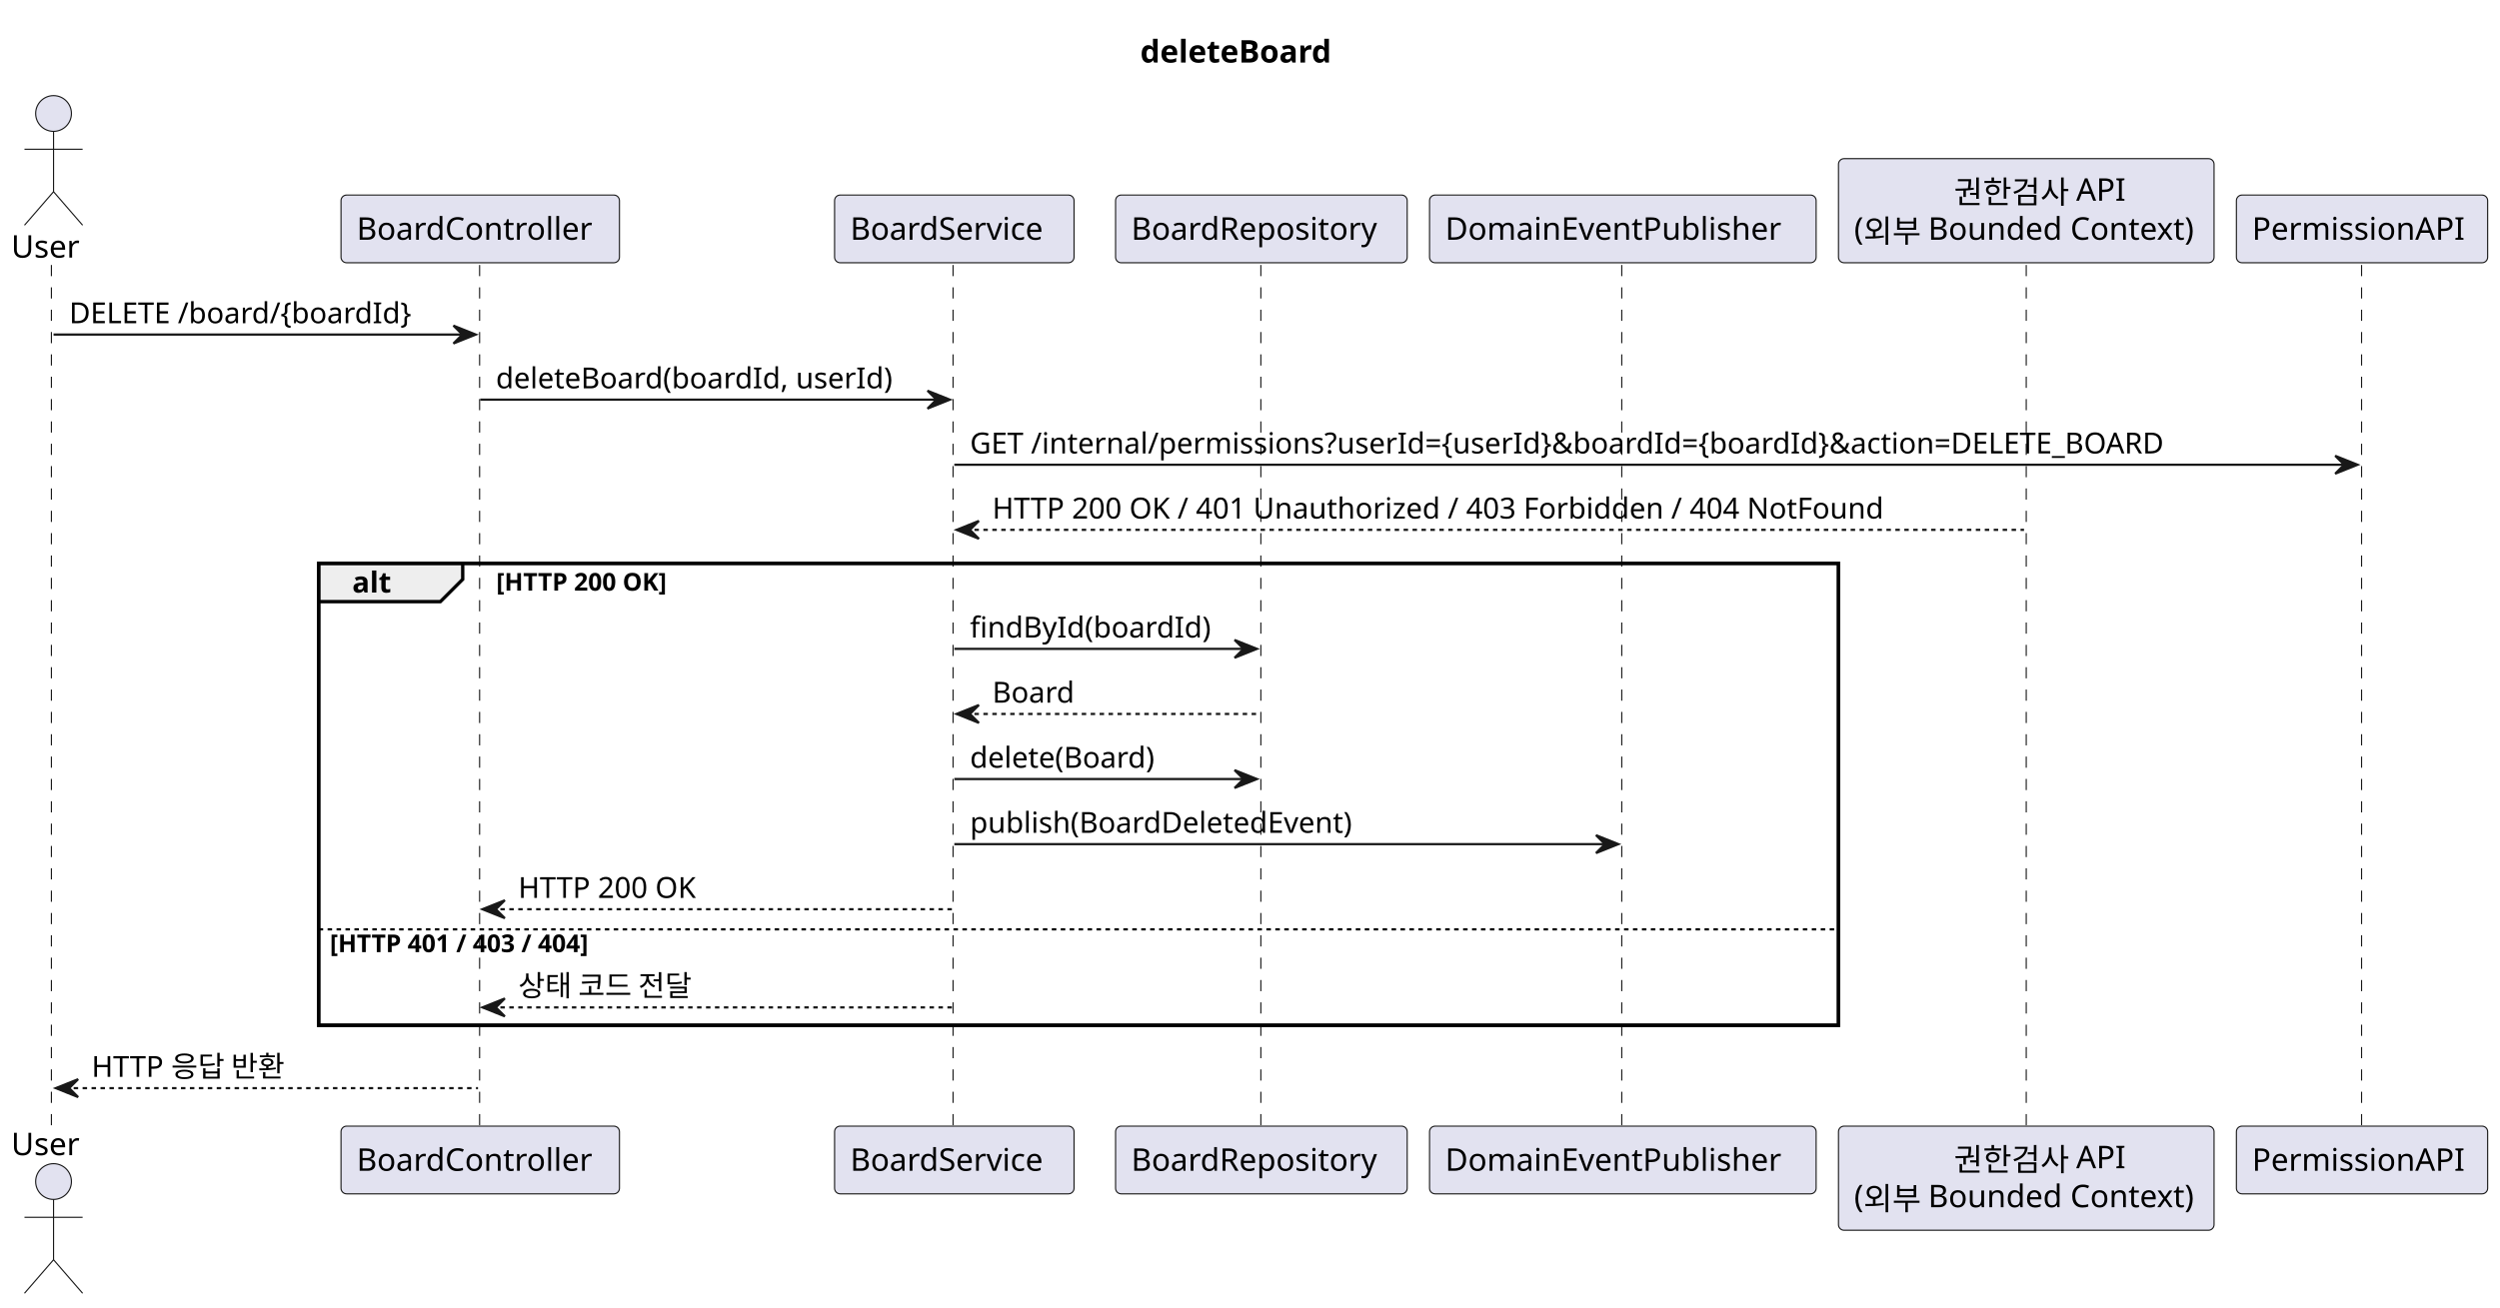
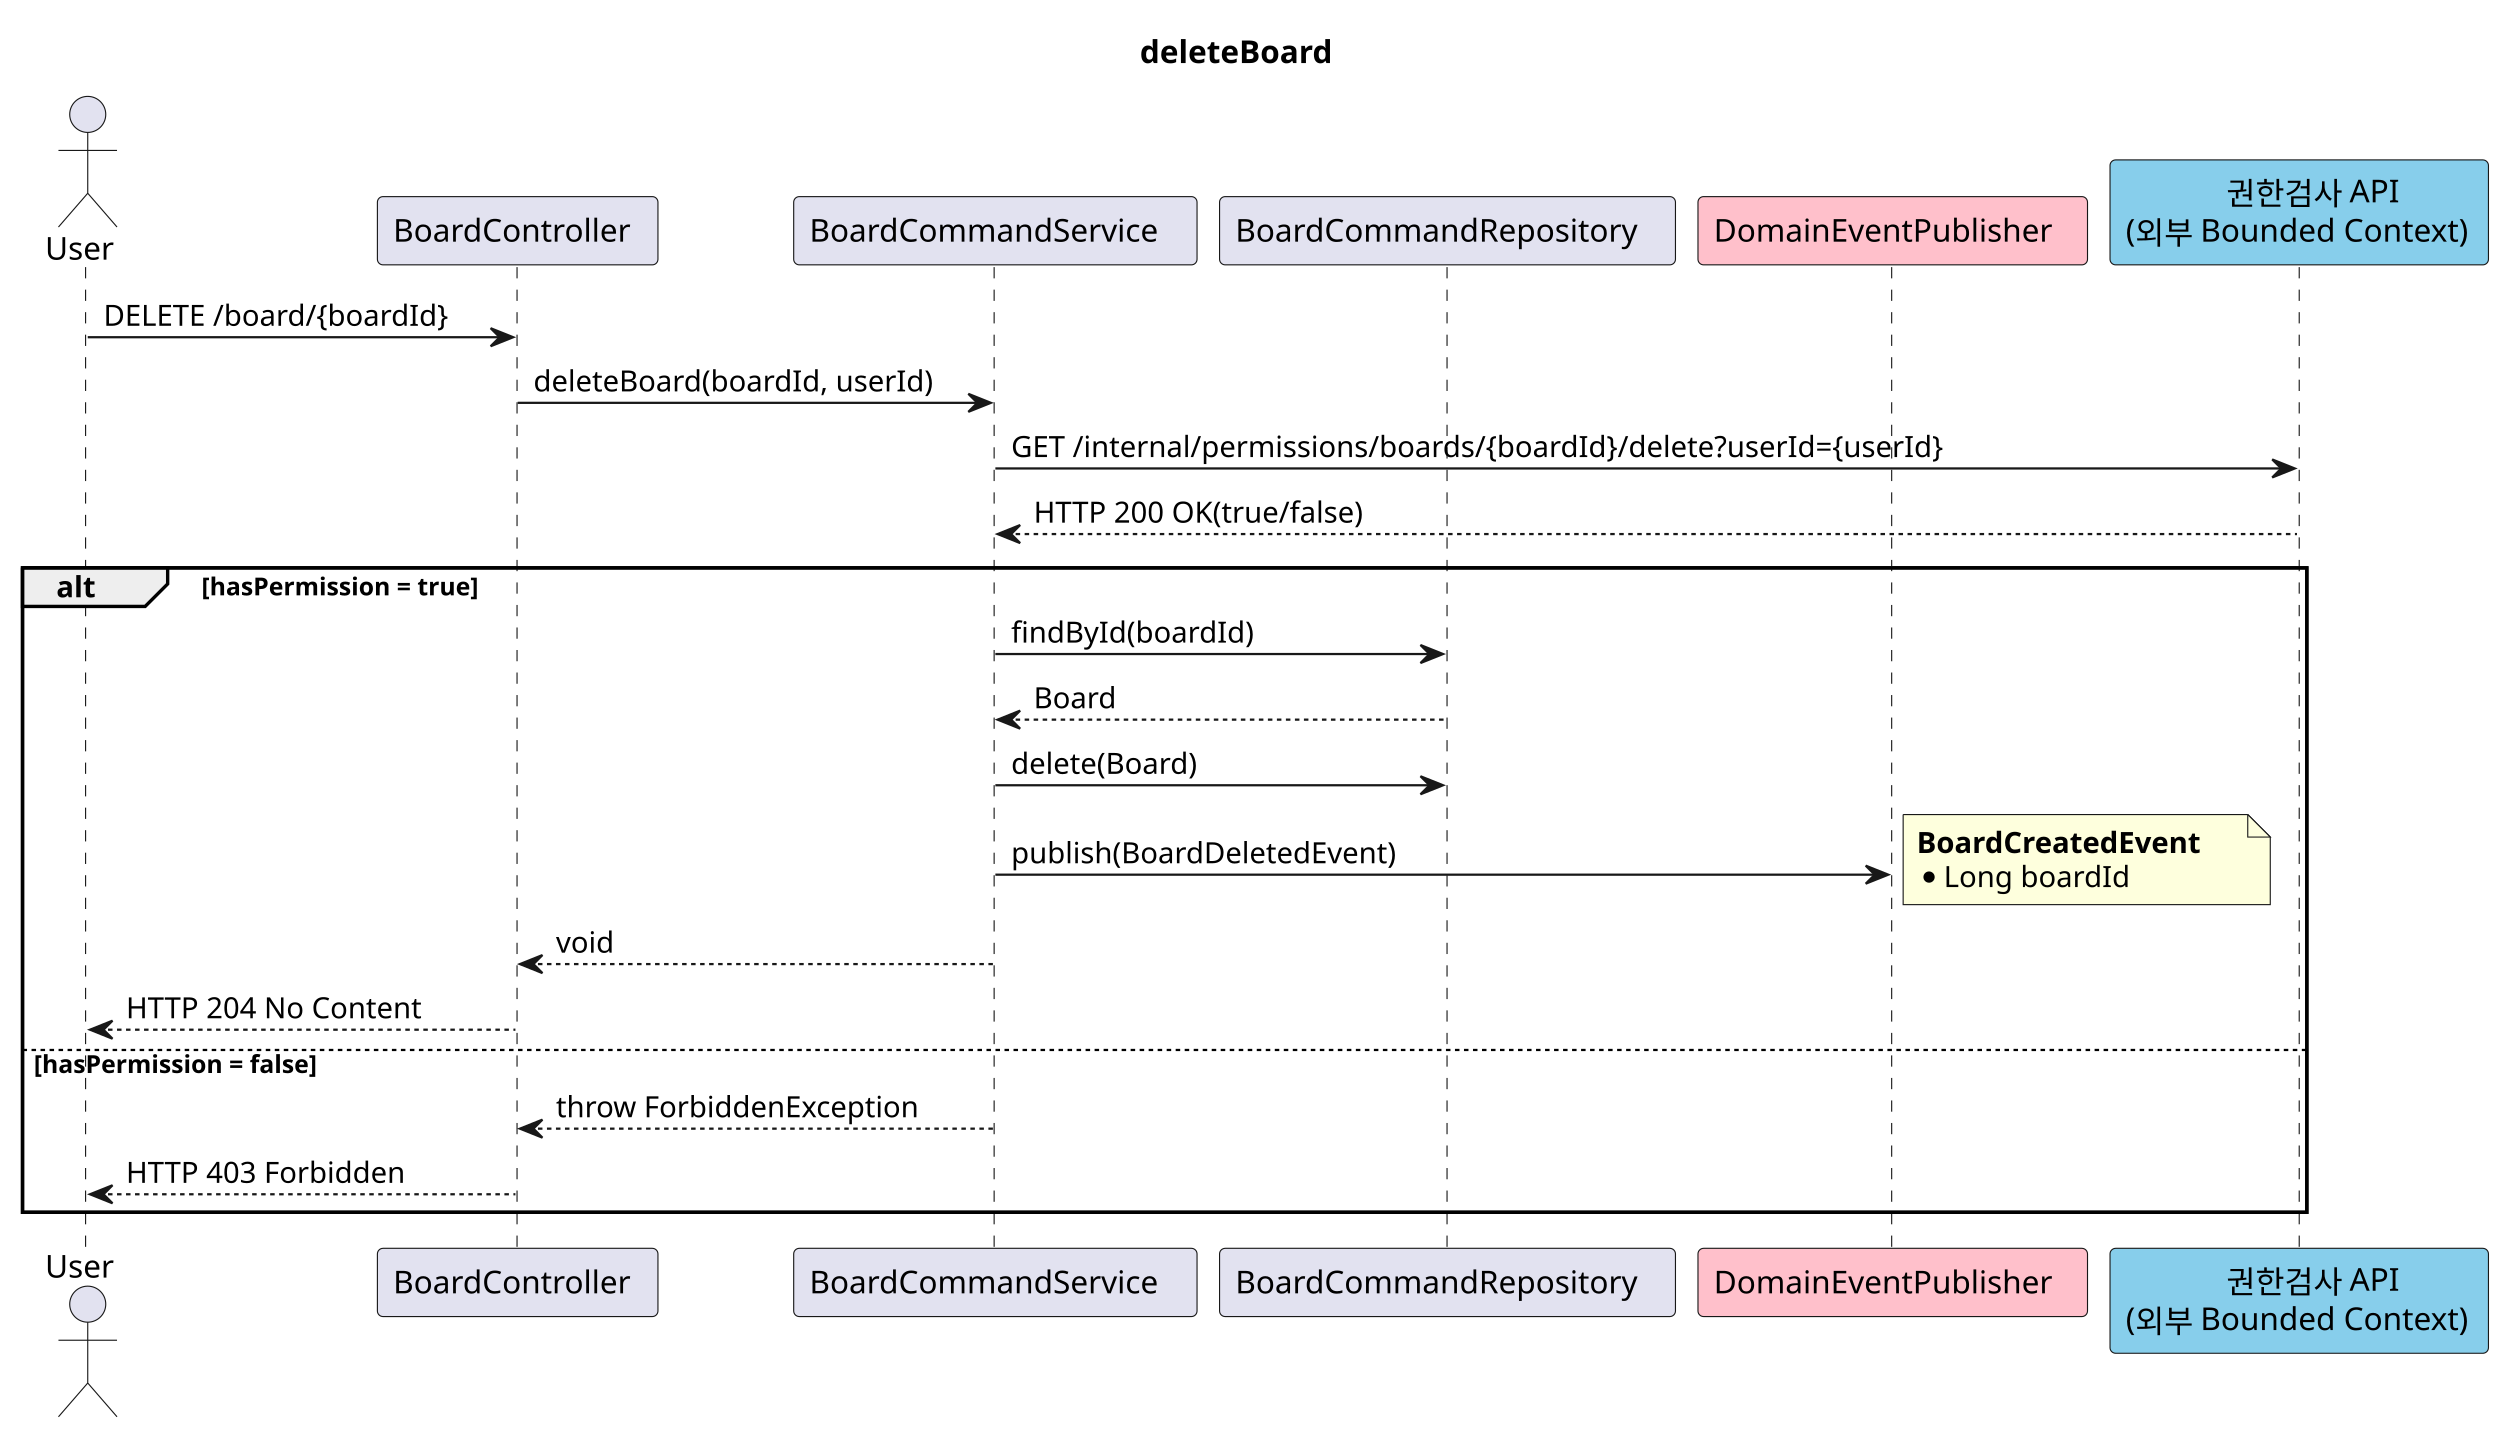
- <svg xmlns="http://www.w3.org/2000/svg" contentStyleType="text/css" data-diagram-type="SEQUENCE" height="585px" preserveAspectRatio="none" style="width:1118px;height:585px;background:#FFFFFF;" version="1.1" viewBox="0 0 1118 585" width="1118px" zoomAndPan="magnify">
+ <svg xmlns="http://www.w3.org/2000/svg" contentStyleType="text/css" data-diagram-type="SEQUENCE" height="636px" preserveAspectRatio="none" style="width:1110px;height:636px;background:#FFFFFF;" version="1.1" viewBox="0 0 1110 636" width="1110px" zoomAndPan="magnify">
  <defs />
  <g>
-     <text fill="#000000" font-family="sans-serif" font-size="14" font-weight="bold" lengthAdjust="spacing" textLength="96.66" x="510.131" y="27.995">deleteBoard</text>
-     <rect fill="none" height="206.734" style="stroke:#000000;stroke-width:1.5;" width="679.933" x="142.565" y="252.125" />
+     <text fill="#000000" font-family="sans-serif" font-size="14" font-weight="bold" lengthAdjust="spacing" textLength="96.66" x="506.107" y="27.995">deleteBoard</text>
+     <rect fill="none" height="286.133" style="stroke:#000000;stroke-width:1.5;" width="1014.227" x="10" y="252.125" />
    <g>
-       <rect fill="#000000" fill-opacity="0" height="386.398" width="8" x="19.955" y="118.594" />
-       <line style="stroke:#181818;stroke-width:0.5;stroke-dasharray:5.0,5.0;" x1="23" x2="23" y1="118.594" y2="504.992" />
+       <rect fill="#000000" fill-opacity="0" height="436.664" width="8" x="34.955" y="118.594" />
+       <line style="stroke:#181818;stroke-width:0.5;stroke-dasharray:5.0,5.0;" x1="38" x2="38" y1="118.594" y2="555.258" />
    </g>
    <g>
-       <rect fill="#000000" fill-opacity="0" height="386.398" width="8" x="210.848" y="118.594" />
-       <line style="stroke:#181818;stroke-width:0.5;stroke-dasharray:5.0,5.0;" x1="214.565" x2="214.565" y1="118.594" y2="504.992" />
+       <rect fill="#000000" fill-opacity="0" height="436.664" width="8" x="225.848" y="118.594" />
+       <line style="stroke:#181818;stroke-width:0.5;stroke-dasharray:5.0,5.0;" x1="229.565" x2="229.565" y1="118.594" y2="555.258" />
    </g>
    <g>
-       <rect fill="#000000" fill-opacity="0" height="386.398" width="8" x="422.941" y="118.594" />
-       <line style="stroke:#181818;stroke-width:0.5;stroke-dasharray:5.0,5.0;" x1="426.375" x2="426.375" y1="118.594" y2="504.992" />
+       <rect fill="#000000" fill-opacity="0" height="436.664" width="8" x="437.941" y="118.594" />
+       <line style="stroke:#181818;stroke-width:0.5;stroke-dasharray:5.0,5.0;" x1="441.397" x2="441.397" y1="118.594" y2="555.258" />
    </g>
    <g>
-       <rect fill="#000000" fill-opacity="0" height="386.398" width="8" x="560.317" y="118.594" />
-       <line style="stroke:#181818;stroke-width:0.5;stroke-dasharray:5.0,5.0;" x1="564.085" x2="564.085" y1="118.594" y2="504.992" />
+       <rect fill="#000000" fill-opacity="0" height="436.664" width="8" x="638.695" y="118.594" />
+       <line style="stroke:#181818;stroke-width:0.5;stroke-dasharray:5.0,5.0;" x1="642.485" x2="642.485" y1="118.594" y2="555.258" />
    </g>
    <g>
-       <rect fill="#000000" fill-opacity="0" height="386.398" width="8" x="722.023" y="118.594" />
-       <line style="stroke:#181818;stroke-width:0.5;stroke-dasharray:5.0,5.0;" x1="725.549" x2="725.549" y1="118.594" y2="504.992" />
+       <rect fill="#000000" fill-opacity="0" height="436.664" width="8" x="836.379" y="118.594" />
+       <line style="stroke:#181818;stroke-width:0.5;stroke-dasharray:5.0,5.0;" x1="839.904" x2="839.904" y1="118.594" y2="555.258" />
    </g>
    <g>
-       <rect fill="#000000" fill-opacity="0" height="386.398" width="8" x="902.508" y="118.594" />
-       <line style="stroke:#181818;stroke-width:0.5;stroke-dasharray:5.0,5.0;" x1="906.498" x2="906.498" y1="118.594" y2="504.992" />
-     </g>
-     <g>
-       <rect fill="#000000" fill-opacity="0" height="386.398" width="8" x="1052.72" y="118.594" />
-       <line style="stroke:#181818;stroke-width:0.5;stroke-dasharray:5.0,5.0;" x1="1056.519" x2="1056.519" y1="118.594" y2="504.992" />
+       <rect fill="#000000" fill-opacity="0" height="436.664" width="8" x="1016.864" y="118.594" />
+       <line style="stroke:#181818;stroke-width:0.5;stroke-dasharray:5.0,5.0;" x1="1020.854" x2="1020.854" y1="118.594" y2="555.258" />
    </g>
    <g class="participant participant-head" data-participant="User">
-       <text fill="#000000" font-family="sans-serif" font-size="14" lengthAdjust="spacing" textLength="31.91" x="5" y="115.292">User</text>
-       <ellipse cx="23.955" cy="50.797" fill="#E2E2F0" rx="8" ry="8" style="stroke:#181818;stroke-width:0.5;" />
-       <path d="M23.955,58.797 L23.955,85.797 M10.955,66.797 L36.955,66.797 M23.955,85.797 L10.955,100.797 M23.955,85.797 L36.955,100.797" fill="none" style="stroke:#181818;stroke-width:0.5;" />
+       <text fill="#000000" font-family="sans-serif" font-size="14" lengthAdjust="spacing" textLength="31.91" x="20" y="115.292">User</text>
+       <ellipse cx="38.955" cy="50.797" fill="#E2E2F0" rx="8" ry="8" style="stroke:#181818;stroke-width:0.5;" />
+       <path d="M38.955,58.797 L38.955,85.797 M25.955,66.797 L51.955,66.797 M38.955,85.797 L25.955,100.797 M38.955,85.797 L51.955,100.797" fill="none" style="stroke:#181818;stroke-width:0.5;" />
    </g>
    <g class="participant participant-tail" data-participant="User">
-       <text fill="#000000" font-family="sans-serif" font-size="14" lengthAdjust="spacing" textLength="31.91" x="5" y="516.987">User</text>
-       <ellipse cx="23.955" cy="528.789" fill="#E2E2F0" rx="8" ry="8" style="stroke:#181818;stroke-width:0.5;" />
-       <path d="M23.955,536.789 L23.955,563.789 M10.955,544.789 L36.955,544.789 M23.955,563.789 L10.955,578.789 M23.955,563.789 L36.955,578.789" fill="none" style="stroke:#181818;stroke-width:0.5;" />
+       <text fill="#000000" font-family="sans-serif" font-size="14" lengthAdjust="spacing" textLength="31.91" x="20" y="567.253">User</text>
+       <ellipse cx="38.955" cy="579.055" fill="#E2E2F0" rx="8" ry="8" style="stroke:#181818;stroke-width:0.5;" />
+       <path d="M38.955,587.055 L38.955,614.055 M25.955,595.055 L51.955,595.055 M38.955,614.055 L25.955,629.055 M38.955,614.055 L51.955,629.055" fill="none" style="stroke:#181818;stroke-width:0.5;" />
    </g>
    <g class="participant participant-head" data-participant="BoardController">
-       <rect fill="#E2E2F0" height="30.297" rx="2.5" ry="2.5" style="stroke:#181818;stroke-width:0.5;" width="124.564" x="152.565" y="87.297" />
-       <text fill="#000000" font-family="sans-serif" font-size="14" lengthAdjust="spacing" textLength="110.564" x="159.565" y="107.292">BoardController</text>
+       <rect fill="#E2E2F0" height="30.297" rx="2.5" ry="2.5" style="stroke:#181818;stroke-width:0.5;" width="124.564" x="167.565" y="87.297" />
+       <text fill="#000000" font-family="sans-serif" font-size="14" lengthAdjust="spacing" textLength="110.564" x="174.565" y="107.292">BoardController</text>
    </g>
    <g class="participant participant-tail" data-participant="BoardController">
-       <rect fill="#E2E2F0" height="30.297" rx="2.5" ry="2.5" style="stroke:#181818;stroke-width:0.5;" width="124.564" x="152.565" y="503.992" />
-       <text fill="#000000" font-family="sans-serif" font-size="14" lengthAdjust="spacing" textLength="110.564" x="159.565" y="523.987">BoardController</text>
+       <rect fill="#E2E2F0" height="30.297" rx="2.5" ry="2.5" style="stroke:#181818;stroke-width:0.5;" width="124.564" x="167.565" y="554.258" />
+       <text fill="#000000" font-family="sans-serif" font-size="14" lengthAdjust="spacing" textLength="110.564" x="174.565" y="574.253">BoardController</text>
    </g>
-     <g class="participant participant-head" data-participant="BoardService">
-       <rect fill="#E2E2F0" height="30.297" rx="2.5" ry="2.5" style="stroke:#181818;stroke-width:0.5;" width="107.133" x="373.375" y="87.297" />
-       <text fill="#000000" font-family="sans-serif" font-size="14" lengthAdjust="spacing" textLength="93.133" x="380.375" y="107.292">BoardService</text>
+     <g class="participant participant-head" data-participant="BoardCommandService">
+       <rect fill="#E2E2F0" height="30.297" rx="2.5" ry="2.5" style="stroke:#181818;stroke-width:0.5;" width="179.088" x="352.397" y="87.297" />
+       <text fill="#000000" font-family="sans-serif" font-size="14" lengthAdjust="spacing" textLength="165.088" x="359.397" y="107.292">BoardCommandService</text>
    </g>
-     <g class="participant participant-tail" data-participant="BoardService">
-       <rect fill="#E2E2F0" height="30.297" rx="2.5" ry="2.5" style="stroke:#181818;stroke-width:0.5;" width="107.133" x="373.375" y="503.992" />
-       <text fill="#000000" font-family="sans-serif" font-size="14" lengthAdjust="spacing" textLength="93.133" x="380.375" y="523.987">BoardService</text>
+     <g class="participant participant-tail" data-participant="BoardCommandService">
+       <rect fill="#E2E2F0" height="30.297" rx="2.5" ry="2.5" style="stroke:#181818;stroke-width:0.5;" width="179.088" x="352.397" y="554.258" />
+       <text fill="#000000" font-family="sans-serif" font-size="14" lengthAdjust="spacing" textLength="165.088" x="359.397" y="574.253">BoardCommandService</text>
    </g>
-     <g class="participant participant-head" data-participant="BoardRepository">
-       <rect fill="#E2E2F0" height="30.297" rx="2.5" ry="2.5" style="stroke:#181818;stroke-width:0.5;" width="130.464" x="499.085" y="87.297" />
-       <text fill="#000000" font-family="sans-serif" font-size="14" lengthAdjust="spacing" textLength="116.464" x="506.085" y="107.292">BoardRepository</text>
+     <g class="participant participant-head" data-participant="BoardCommandRepository">
+       <rect fill="#E2E2F0" height="30.297" rx="2.5" ry="2.5" style="stroke:#181818;stroke-width:0.5;" width="202.419" x="541.485" y="87.297" />
+       <text fill="#000000" font-family="sans-serif" font-size="14" lengthAdjust="spacing" textLength="188.419" x="548.485" y="107.292">BoardCommandRepository</text>
    </g>
-     <g class="participant participant-tail" data-participant="BoardRepository">
-       <rect fill="#E2E2F0" height="30.297" rx="2.5" ry="2.5" style="stroke:#181818;stroke-width:0.5;" width="130.464" x="499.085" y="503.992" />
-       <text fill="#000000" font-family="sans-serif" font-size="14" lengthAdjust="spacing" textLength="116.464" x="506.085" y="523.987">BoardRepository</text>
+     <g class="participant participant-tail" data-participant="BoardCommandRepository">
+       <rect fill="#E2E2F0" height="30.297" rx="2.5" ry="2.5" style="stroke:#181818;stroke-width:0.5;" width="202.419" x="541.485" y="554.258" />
+       <text fill="#000000" font-family="sans-serif" font-size="14" lengthAdjust="spacing" textLength="188.419" x="548.485" y="574.253">BoardCommandRepository</text>
    </g>
    <g class="participant participant-head" data-participant="DomainEventPublisher">
-       <rect fill="#E2E2F0" height="30.297" rx="2.5" ry="2.5" style="stroke:#181818;stroke-width:0.5;" width="172.949" x="639.549" y="87.297" />
-       <text fill="#000000" font-family="sans-serif" font-size="14" lengthAdjust="spacing" textLength="158.949" x="646.549" y="107.292">DomainEventPublisher</text>
+       <rect fill="#FFC0CB" height="30.297" rx="2.5" ry="2.5" style="stroke:#181818;stroke-width:0.5;" width="172.949" x="753.904" y="87.297" />
+       <text fill="#000000" font-family="sans-serif" font-size="14" lengthAdjust="spacing" textLength="158.949" x="760.904" y="107.292">DomainEventPublisher</text>
    </g>
    <g class="participant participant-tail" data-participant="DomainEventPublisher">
-       <rect fill="#E2E2F0" height="30.297" rx="2.5" ry="2.5" style="stroke:#181818;stroke-width:0.5;" width="172.949" x="639.549" y="503.992" />
-       <text fill="#000000" font-family="sans-serif" font-size="14" lengthAdjust="spacing" textLength="158.949" x="646.549" y="523.987">DomainEventPublisher</text>
+       <rect fill="#FFC0CB" height="30.297" rx="2.5" ry="2.5" style="stroke:#181818;stroke-width:0.5;" width="172.949" x="753.904" y="554.258" />
+       <text fill="#000000" font-family="sans-serif" font-size="14" lengthAdjust="spacing" textLength="158.949" x="760.904" y="574.253">DomainEventPublisher</text>
    </g>
    <g class="participant participant-head" data-participant="PermissionContextAPI">
-       <rect fill="#E2E2F0" height="46.594" rx="2.5" ry="2.5" style="stroke:#181818;stroke-width:0.5;" width="168.02" x="822.498" y="71" />
-       <text fill="#000000" font-family="sans-serif" font-size="14" lengthAdjust="spacing" textLength="60.204" x="874.181" y="90.995">권한검사 API</text>
-       <text fill="#000000" font-family="sans-serif" font-size="14" lengthAdjust="spacing" textLength="154.02" x="829.498" y="107.292">(외부 Bounded Context)</text>
+       <rect fill="#87CEEB" height="46.594" rx="2.5" ry="2.5" style="stroke:#181818;stroke-width:0.5;" width="168.02" x="936.854" y="71" />
+       <text fill="#000000" font-family="sans-serif" font-size="14" lengthAdjust="spacing" textLength="60.204" x="988.537" y="90.995">권한검사 API</text>
+       <text fill="#000000" font-family="sans-serif" font-size="14" lengthAdjust="spacing" textLength="154.02" x="943.854" y="107.292">(외부 Bounded Context)</text>
    </g>
    <g class="participant participant-tail" data-participant="PermissionContextAPI">
-       <rect fill="#E2E2F0" height="46.594" rx="2.5" ry="2.5" style="stroke:#181818;stroke-width:0.5;" width="168.02" x="822.498" y="503.992" />
-       <text fill="#000000" font-family="sans-serif" font-size="14" lengthAdjust="spacing" textLength="60.204" x="874.181" y="523.987">권한검사 API</text>
-       <text fill="#000000" font-family="sans-serif" font-size="14" lengthAdjust="spacing" textLength="154.02" x="829.498" y="540.284">(외부 Bounded Context)</text>
-     </g>
-     <g class="participant participant-head" data-participant="PermissionAPI">
-       <rect fill="#E2E2F0" height="30.297" rx="2.5" ry="2.5" style="stroke:#181818;stroke-width:0.5;" width="112.403" x="1000.519" y="87.297" />
-       <text fill="#000000" font-family="sans-serif" font-size="14" lengthAdjust="spacing" textLength="98.403" x="1007.519" y="107.292">PermissionAPI</text>
-     </g>
-     <g class="participant participant-tail" data-participant="PermissionAPI">
-       <rect fill="#E2E2F0" height="30.297" rx="2.5" ry="2.5" style="stroke:#181818;stroke-width:0.5;" width="112.403" x="1000.519" y="503.992" />
-       <text fill="#000000" font-family="sans-serif" font-size="14" lengthAdjust="spacing" textLength="98.403" x="1007.519" y="523.987">PermissionAPI</text>
+       <rect fill="#87CEEB" height="46.594" rx="2.5" ry="2.5" style="stroke:#181818;stroke-width:0.5;" width="168.02" x="936.854" y="554.258" />
+       <text fill="#000000" font-family="sans-serif" font-size="14" lengthAdjust="spacing" textLength="60.204" x="988.537" y="574.253">권한검사 API</text>
+       <text fill="#000000" font-family="sans-serif" font-size="14" lengthAdjust="spacing" textLength="154.02" x="943.854" y="590.55">(외부 Bounded Context)</text>
    </g>
    <g class="message" data-participant-1="User" data-participant-2="BoardController">
-       <polygon fill="#181818" points="202.848,145.727,212.848,149.727,202.848,153.727,206.848,149.727" style="stroke:#181818;stroke-width:1;" />
-       <line style="stroke:#181818;stroke-width:1;" x1="23.955" x2="208.848" y1="149.727" y2="149.727" />
-       <text fill="#000000" font-family="sans-serif" font-size="13" lengthAdjust="spacing" textLength="166.893" x="30.955" y="144.661">DELETE /board/{boardId}</text>
+       <polygon fill="#181818" points="217.848,145.727,227.848,149.727,217.848,153.727,221.848,149.727" style="stroke:#181818;stroke-width:1;" />
+       <line style="stroke:#181818;stroke-width:1;" x1="38.955" x2="223.848" y1="149.727" y2="149.727" />
+       <text fill="#000000" font-family="sans-serif" font-size="13" lengthAdjust="spacing" textLength="166.893" x="45.955" y="144.661">DELETE /board/{boardId}</text>
    </g>
-     <g class="message" data-participant-1="BoardController" data-participant-2="BoardService">
-       <polygon fill="#181818" points="414.941,174.859,424.941,178.859,414.941,182.859,418.941,178.859" style="stroke:#181818;stroke-width:1;" />
-       <line style="stroke:#181818;stroke-width:1;" x1="214.848" x2="420.941" y1="178.859" y2="178.859" />
-       <text fill="#000000" font-family="sans-serif" font-size="13" lengthAdjust="spacing" textLength="188.094" x="221.848" y="173.793">deleteBoard(boardId, userId)</text>
+     <g class="message" data-participant-1="BoardController" data-participant-2="BoardCommandService">
+       <polygon fill="#181818" points="429.941,174.859,439.941,178.859,429.941,182.859,433.941,178.859" style="stroke:#181818;stroke-width:1;" />
+       <line style="stroke:#181818;stroke-width:1;" x1="229.848" x2="435.941" y1="178.859" y2="178.859" />
+       <text fill="#000000" font-family="sans-serif" font-size="13" lengthAdjust="spacing" textLength="188.094" x="236.848" y="173.793">deleteBoard(boardId, userId)</text>
    </g>
-     <g class="message" data-participant-1="BoardService" data-participant-2="PermissionAPI">
-       <polygon fill="#181818" points="1044.72,203.992,1054.72,207.992,1044.72,211.992,1048.72,207.992" style="stroke:#181818;stroke-width:1;" />
-       <line style="stroke:#181818;stroke-width:1;" x1="426.941" x2="1050.72" y1="207.992" y2="207.992" />
-       <text fill="#000000" font-family="sans-serif" font-size="13" lengthAdjust="spacing" textLength="584.188" x="433.941" y="202.926">GET /internal/permissions?userId={userId}&amp;boardId={boardId}&amp;action=DELETE_BOARD</text>
+     <g class="message" data-participant-1="BoardCommandService" data-participant-2="PermissionContextAPI">
+       <polygon fill="#181818" points="1008.864,203.992,1018.864,207.992,1008.864,211.992,1012.864,207.992" style="stroke:#181818;stroke-width:1;" />
+       <line style="stroke:#181818;stroke-width:1;" x1="441.941" x2="1014.864" y1="207.992" y2="207.992" />
+       <text fill="#000000" font-family="sans-serif" font-size="13" lengthAdjust="spacing" textLength="447.472" x="448.941" y="202.926">GET /internal/permissions/boards/{boardId}/delete?userId={userId}</text>
    </g>
-     <g class="message" data-participant-1="PermissionContextAPI" data-participant-2="BoardService">
-       <polygon fill="#181818" points="437.941,233.125,427.941,237.125,437.941,241.125,433.941,237.125" style="stroke:#181818;stroke-width:1;" />
-       <line style="stroke:#181818;stroke-width:1;stroke-dasharray:2.0,2.0;" x1="431.941" x2="905.508" y1="237.125" y2="237.125" />
-       <text fill="#000000" font-family="sans-serif" font-size="13" lengthAdjust="spacing" textLength="425.699" x="443.941" y="232.059">HTTP 200 OK / 401 Unauthorized / 403 Forbidden / 404 NotFound</text>
+     <g class="message" data-participant-1="PermissionContextAPI" data-participant-2="BoardCommandService">
+       <polygon fill="#181818" points="452.941,233.125,442.941,237.125,452.941,241.125,448.941,237.125" style="stroke:#181818;stroke-width:1;" />
+       <line style="stroke:#181818;stroke-width:1;stroke-dasharray:2.0,2.0;" x1="446.941" x2="1019.864" y1="237.125" y2="237.125" />
+       <text fill="#000000" font-family="sans-serif" font-size="13" lengthAdjust="spacing" textLength="157.46" x="458.941" y="232.059">HTTP 200 OK(true/false)</text>
    </g>
-     <path d="M142.565,252.125 L207.008,252.125 L207.008,259.258 L197.008,269.258 L142.565,269.258 L142.565,252.125" fill="#EEEEEE" style="stroke:#000000;stroke-width:1.5;" />
-     <rect fill="none" height="206.734" style="stroke:#000000;stroke-width:1.5;" width="679.933" x="142.565" y="252.125" />
-     <text fill="#000000" font-family="sans-serif" font-size="13" font-weight="bold" lengthAdjust="spacing" textLength="19.443" x="157.565" y="265.192">alt</text>
-     <text fill="#000000" font-family="sans-serif" font-size="11" font-weight="bold" lengthAdjust="spacing" textLength="90.825" x="222.008" y="264.335">[HTTP 200 OK]</text>
-     <g class="message" data-participant-1="BoardService" data-participant-2="BoardRepository">
-       <polygon fill="#181818" points="552.317,286.391,562.317,290.391,552.317,294.391,556.317,290.391" style="stroke:#181818;stroke-width:1;" />
-       <line style="stroke:#181818;stroke-width:1;" x1="426.941" x2="558.317" y1="290.391" y2="290.391" />
-       <text fill="#000000" font-family="sans-serif" font-size="13" lengthAdjust="spacing" textLength="113.376" x="433.941" y="285.325">findById(boardId)</text>
+     <path d="M10,252.125 L74.443,252.125 L74.443,259.258 L64.443,269.258 L10,269.258 L10,252.125" fill="#EEEEEE" style="stroke:#000000;stroke-width:1.5;" />
+     <rect fill="none" height="286.133" style="stroke:#000000;stroke-width:1.5;" width="1014.227" x="10" y="252.125" />
+     <text fill="#000000" font-family="sans-serif" font-size="13" font-weight="bold" lengthAdjust="spacing" textLength="19.443" x="25" y="265.192">alt</text>
+     <text fill="#000000" font-family="sans-serif" font-size="11" font-weight="bold" lengthAdjust="spacing" textLength="143.14" x="89.443" y="264.335">[hasPermission = true]</text>
+     <g class="message" data-participant-1="BoardCommandService" data-participant-2="BoardCommandRepository">
+       <polygon fill="#181818" points="630.695,286.391,640.695,290.391,630.695,294.391,634.695,290.391" style="stroke:#181818;stroke-width:1;" />
+       <line style="stroke:#181818;stroke-width:1;" x1="441.941" x2="636.695" y1="290.391" y2="290.391" />
+       <text fill="#000000" font-family="sans-serif" font-size="13" lengthAdjust="spacing" textLength="113.376" x="448.941" y="285.325">findById(boardId)</text>
    </g>
-     <g class="message" data-participant-1="BoardRepository" data-participant-2="BoardService">
-       <polygon fill="#181818" points="437.941,315.523,427.941,319.523,437.941,323.523,433.941,319.523" style="stroke:#181818;stroke-width:1;" />
-       <line style="stroke:#181818;stroke-width:1;stroke-dasharray:2.0,2.0;" x1="431.941" x2="563.317" y1="319.523" y2="319.523" />
-       <text fill="#000000" font-family="sans-serif" font-size="13" lengthAdjust="spacing" textLength="38.435" x="443.941" y="314.457">Board</text>
+     <g class="message" data-participant-1="BoardCommandRepository" data-participant-2="BoardCommandService">
+       <polygon fill="#181818" points="452.941,315.523,442.941,319.523,452.941,323.523,448.941,319.523" style="stroke:#181818;stroke-width:1;" />
+       <line style="stroke:#181818;stroke-width:1;stroke-dasharray:2.0,2.0;" x1="446.941" x2="641.695" y1="319.523" y2="319.523" />
+       <text fill="#000000" font-family="sans-serif" font-size="13" lengthAdjust="spacing" textLength="38.435" x="458.941" y="314.457">Board</text>
    </g>
-     <g class="message" data-participant-1="BoardService" data-participant-2="BoardRepository">
-       <polygon fill="#181818" points="552.317,344.656,562.317,348.656,552.317,352.656,556.317,348.656" style="stroke:#181818;stroke-width:1;" />
-       <line style="stroke:#181818;stroke-width:1;" x1="426.941" x2="558.317" y1="348.656" y2="348.656" />
-       <text fill="#000000" font-family="sans-serif" font-size="13" lengthAdjust="spacing" textLength="89.534" x="433.941" y="343.59">delete(Board)</text>
+     <g class="message" data-participant-1="BoardCommandService" data-participant-2="BoardCommandRepository">
+       <polygon fill="#181818" points="630.695,344.656,640.695,348.656,630.695,352.656,634.695,348.656" style="stroke:#181818;stroke-width:1;" />
+       <line style="stroke:#181818;stroke-width:1;" x1="441.941" x2="636.695" y1="348.656" y2="348.656" />
+       <text fill="#000000" font-family="sans-serif" font-size="13" lengthAdjust="spacing" textLength="89.534" x="448.941" y="343.59">delete(Board)</text>
    </g>
-     <g class="message" data-participant-1="BoardService" data-participant-2="DomainEventPublisher">
-       <polygon fill="#181818" points="714.023,373.789,724.023,377.789,714.023,381.789,718.023,377.789" style="stroke:#181818;stroke-width:1;" />
-       <line style="stroke:#181818;stroke-width:1;" x1="426.941" x2="720.023" y1="377.789" y2="377.789" />
-       <text fill="#000000" font-family="sans-serif" font-size="13" lengthAdjust="spacing" textLength="183.765" x="433.941" y="372.723">publish(BoardDeletedEvent)</text>
+     <g class="message" data-participant-1="BoardCommandService" data-participant-2="DomainEventPublisher">
+       <polygon fill="#181818" points="828.379,384.356,838.379,388.356,828.379,392.356,832.379,388.356" style="stroke:#181818;stroke-width:1;" />
+       <line style="stroke:#181818;stroke-width:1;" x1="441.941" x2="834.379" y1="388.356" y2="388.356" />
+       <text fill="#000000" font-family="sans-serif" font-size="13" lengthAdjust="spacing" textLength="183.765" x="448.941" y="383.29">publish(BoardDeletedEvent)</text>
    </g>
-     <g class="message" data-participant-1="BoardService" data-participant-2="BoardController">
-       <polygon fill="#181818" points="225.848,402.922,215.848,406.922,225.848,410.922,221.848,406.922" style="stroke:#181818;stroke-width:1;" />
-       <line style="stroke:#181818;stroke-width:1;stroke-dasharray:2.0,2.0;" x1="219.848" x2="425.941" y1="406.922" y2="406.922" />
-       <text fill="#000000" font-family="sans-serif" font-size="13" lengthAdjust="spacing" textLength="85.332" x="231.848" y="401.856">HTTP 200 OK</text>
-     </g>
-     <line style="stroke:#000000;stroke-width:1;stroke-dasharray:2.0,2.0;" x1="142.565" x2="822.498" y1="415.922" y2="415.922" />
-     <text fill="#000000" font-family="sans-serif" font-size="11" font-weight="bold" lengthAdjust="spacing" textLength="138.397" x="147.565" y="426.132">[HTTP 401 / 403 / 404]</text>
-     <g class="message" data-participant-1="BoardService" data-participant-2="BoardController">
-       <polygon fill="#181818" points="225.848,446.859,215.848,450.859,225.848,454.859,221.848,450.859" style="stroke:#181818;stroke-width:1;" />
-       <line style="stroke:#181818;stroke-width:1;stroke-dasharray:2.0,2.0;" x1="219.848" x2="425.941" y1="450.859" y2="450.859" />
-       <text fill="#000000" font-family="sans-serif" font-size="13" lengthAdjust="spacing" textLength="55.072" x="231.848" y="445.793">상태 코드 전달</text>
+     <path d="M845,361.656 L845,401.656 L1008,401.656 L1008,371.656 L998,361.656 L845,361.656" fill="#FEFFDD" style="stroke:#181818;stroke-width:0.5;" />
+     <path d="M998,361.656 L998,371.656 L1008,371.656 L998,361.656" fill="#FEFFDD" style="stroke:#181818;stroke-width:0.5;" />
+     <text fill="#000000" font-family="sans-serif" font-size="13" font-weight="bold" lengthAdjust="spacing" textLength="142.848" x="851" y="378.723">BoardCreatedEvent</text>
+     <ellipse cx="856.5" cy="389.422" fill="#000000" rx="2.5" ry="2.5" />
+     <text fill="#000000" font-family="sans-serif" font-size="13" lengthAdjust="spacing" textLength="85.674" x="863" y="393.856">Long boardId</text>
+     <g class="message" data-participant-1="BoardCommandService" data-participant-2="BoardController">
+       <polygon fill="#181818" points="240.848,424.055,230.848,428.055,240.848,432.055,236.848,428.055" style="stroke:#181818;stroke-width:1;" />
+       <line style="stroke:#181818;stroke-width:1;stroke-dasharray:2.0,2.0;" x1="234.848" x2="440.941" y1="428.055" y2="428.055" />
+       <text fill="#000000" font-family="sans-serif" font-size="13" lengthAdjust="spacing" textLength="27.511" x="246.848" y="422.989">void</text>
    </g>
    <g class="message" data-participant-1="BoardController" data-participant-2="User">
-       <polygon fill="#181818" points="34.955,482.992,24.955,486.992,34.955,490.992,30.955,486.992" style="stroke:#181818;stroke-width:1;" />
-       <line style="stroke:#181818;stroke-width:1;stroke-dasharray:2.0,2.0;" x1="28.955" x2="213.848" y1="486.992" y2="486.992" />
-       <text fill="#000000" font-family="sans-serif" font-size="13" lengthAdjust="spacing" textLength="72.966" x="40.955" y="481.926">HTTP 응답 반환</text>
+       <polygon fill="#181818" points="49.955,453.188,39.955,457.188,49.955,461.188,45.955,457.188" style="stroke:#181818;stroke-width:1;" />
+       <line style="stroke:#181818;stroke-width:1;stroke-dasharray:2.0,2.0;" x1="43.955" x2="228.848" y1="457.188" y2="457.188" />
+       <text fill="#000000" font-family="sans-serif" font-size="13" lengthAdjust="spacing" textLength="140.086" x="55.955" y="452.122">HTTP 204 No Content</text>
+     </g>
+     <line style="stroke:#000000;stroke-width:1;stroke-dasharray:2.0,2.0;" x1="10" x2="1024.227" y1="466.188" y2="466.188" />
+     <text fill="#000000" font-family="sans-serif" font-size="11" font-weight="bold" lengthAdjust="spacing" textLength="147.152" x="15" y="476.398">[hasPermission = false]</text>
+     <g class="message" data-participant-1="BoardCommandService" data-participant-2="BoardController">
+       <polygon fill="#181818" points="240.848,497.125,230.848,501.125,240.848,505.125,236.848,501.125" style="stroke:#181818;stroke-width:1;" />
+       <line style="stroke:#181818;stroke-width:1;stroke-dasharray:2.0,2.0;" x1="234.848" x2="440.941" y1="501.125" y2="501.125" />
+       <text fill="#000000" font-family="sans-serif" font-size="13" lengthAdjust="spacing" textLength="170.987" x="246.848" y="496.059">throw ForbiddenException</text>
+     </g>
+     <g class="message" data-participant-1="BoardController" data-participant-2="User">
+       <polygon fill="#181818" points="49.955,526.258,39.955,530.258,49.955,534.258,45.955,530.258" style="stroke:#181818;stroke-width:1;" />
+       <line style="stroke:#181818;stroke-width:1;stroke-dasharray:2.0,2.0;" x1="43.955" x2="228.848" y1="530.258" y2="530.258" />
+       <text fill="#000000" font-family="sans-serif" font-size="13" lengthAdjust="spacing" textLength="131.955" x="55.955" y="525.192">HTTP 403 Forbidden</text>
    </g>
  </g>
</svg>
